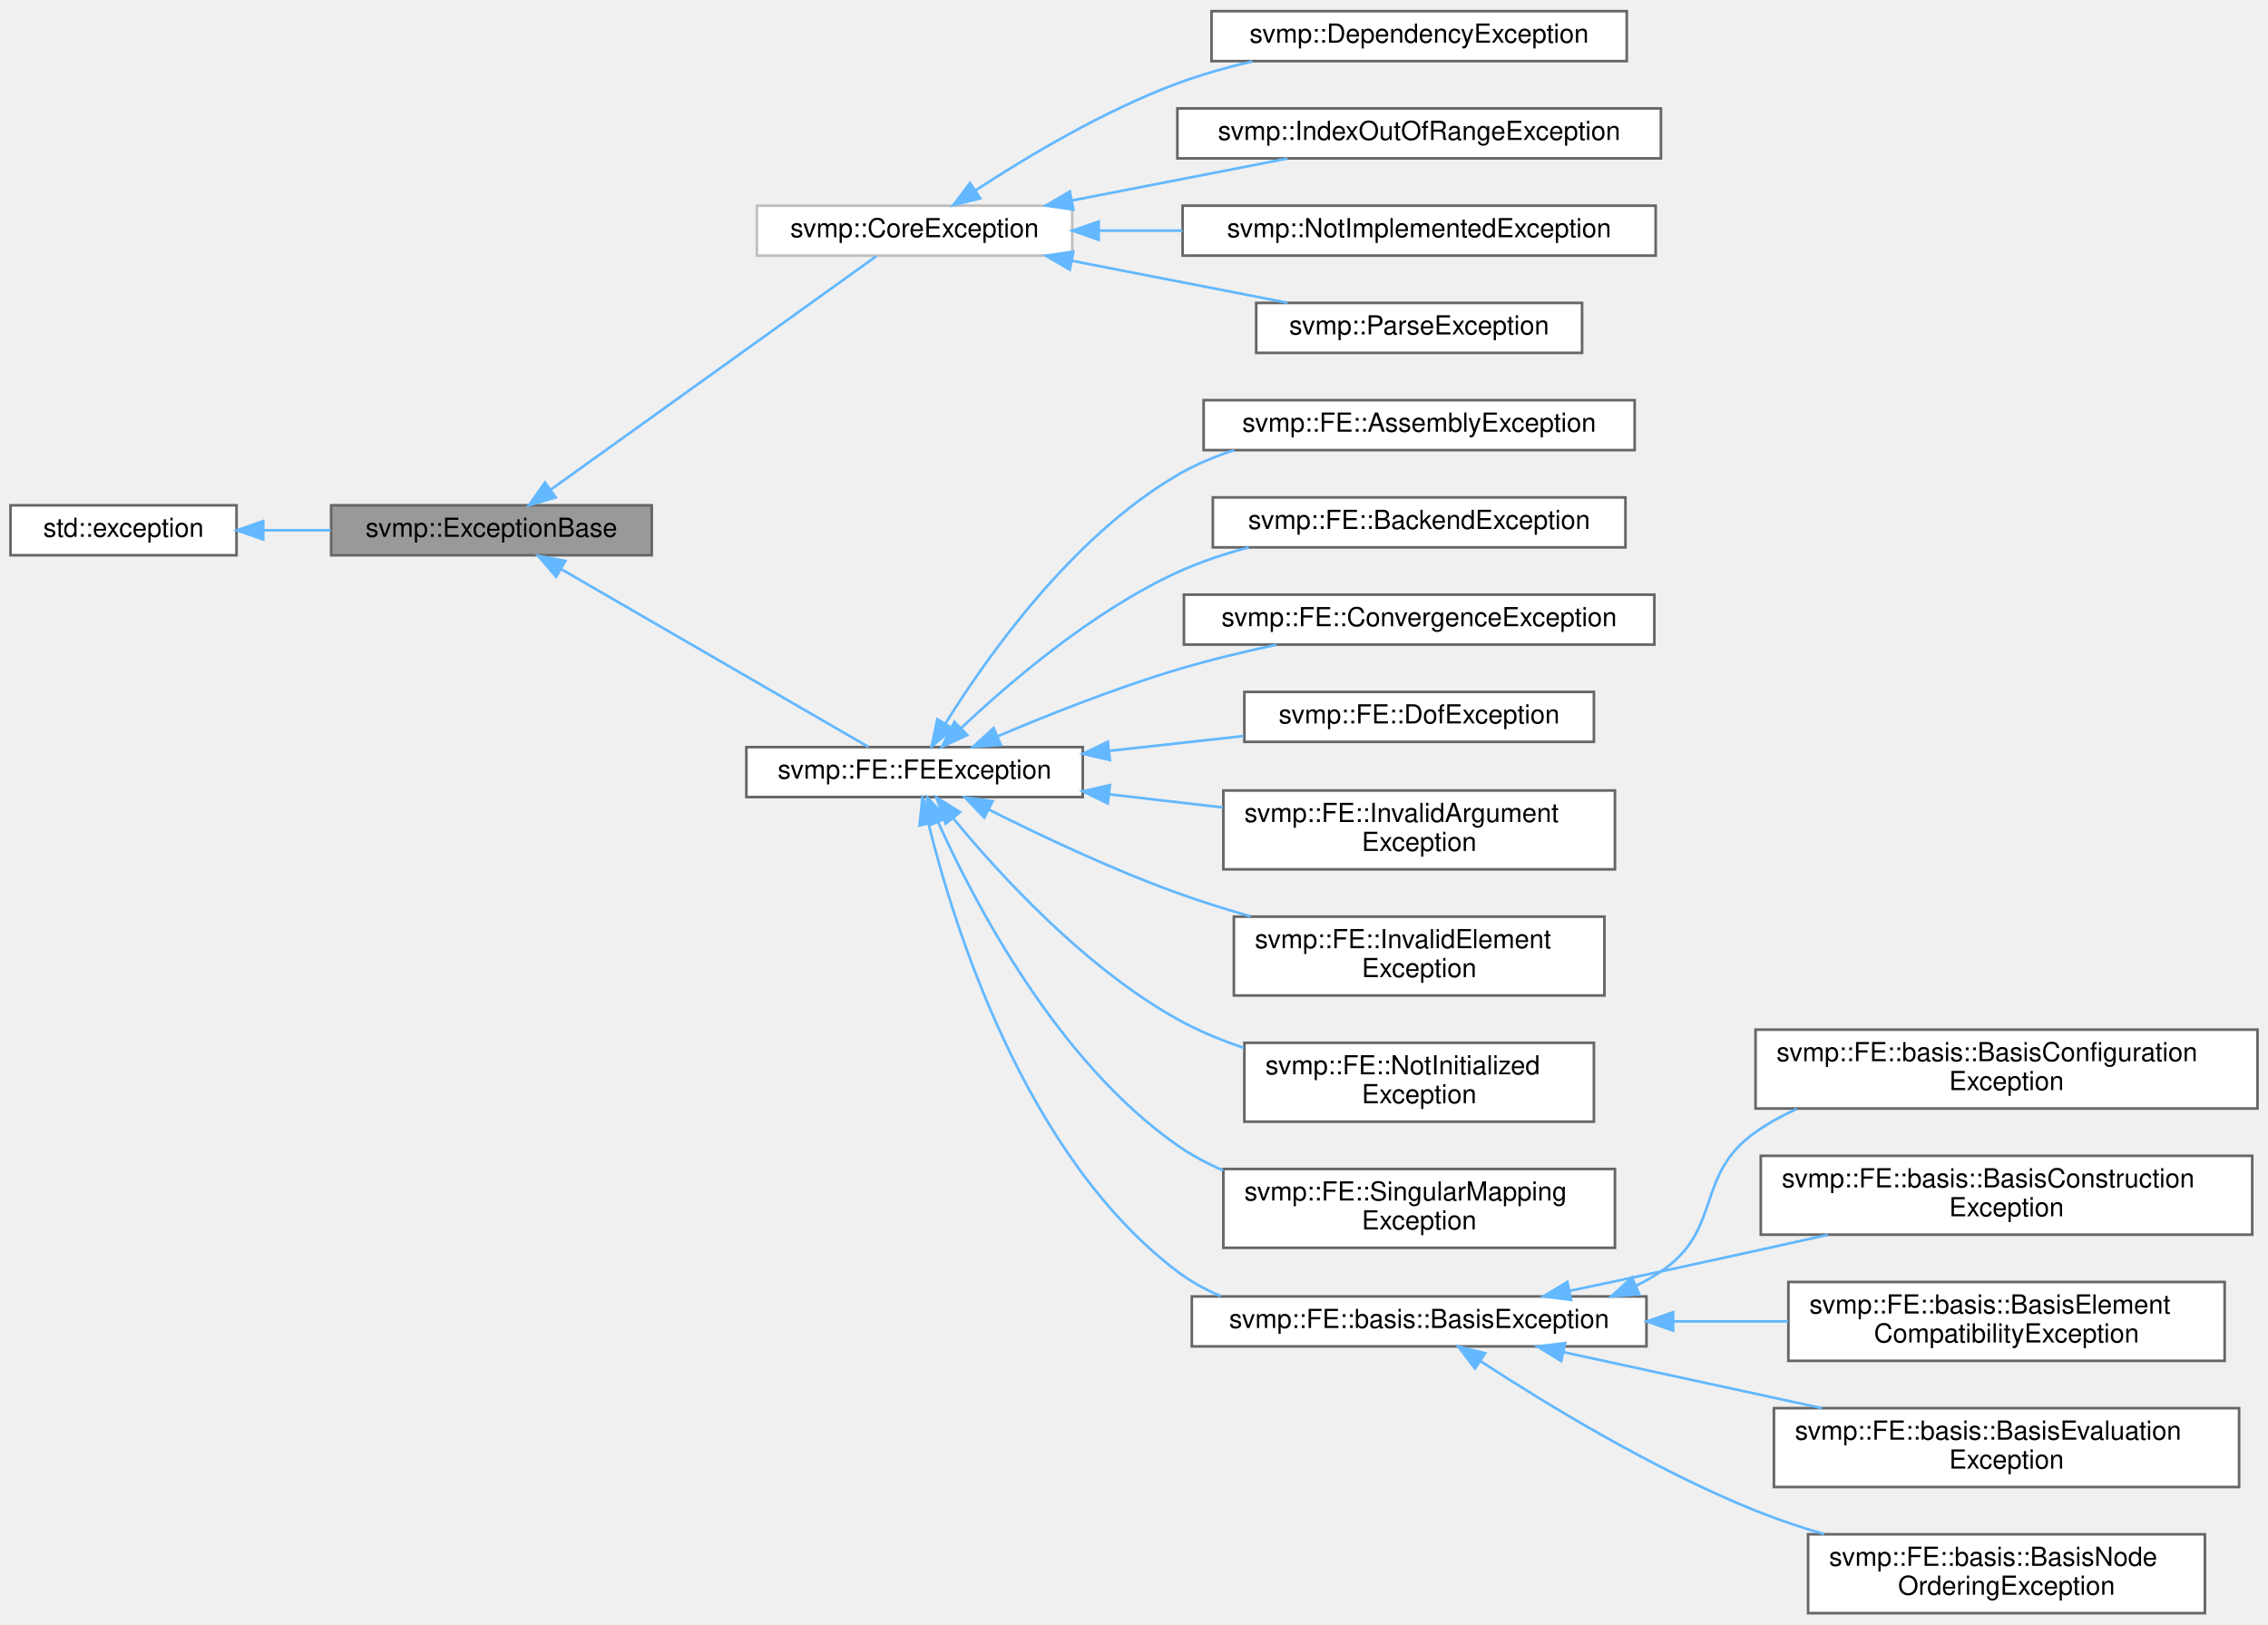
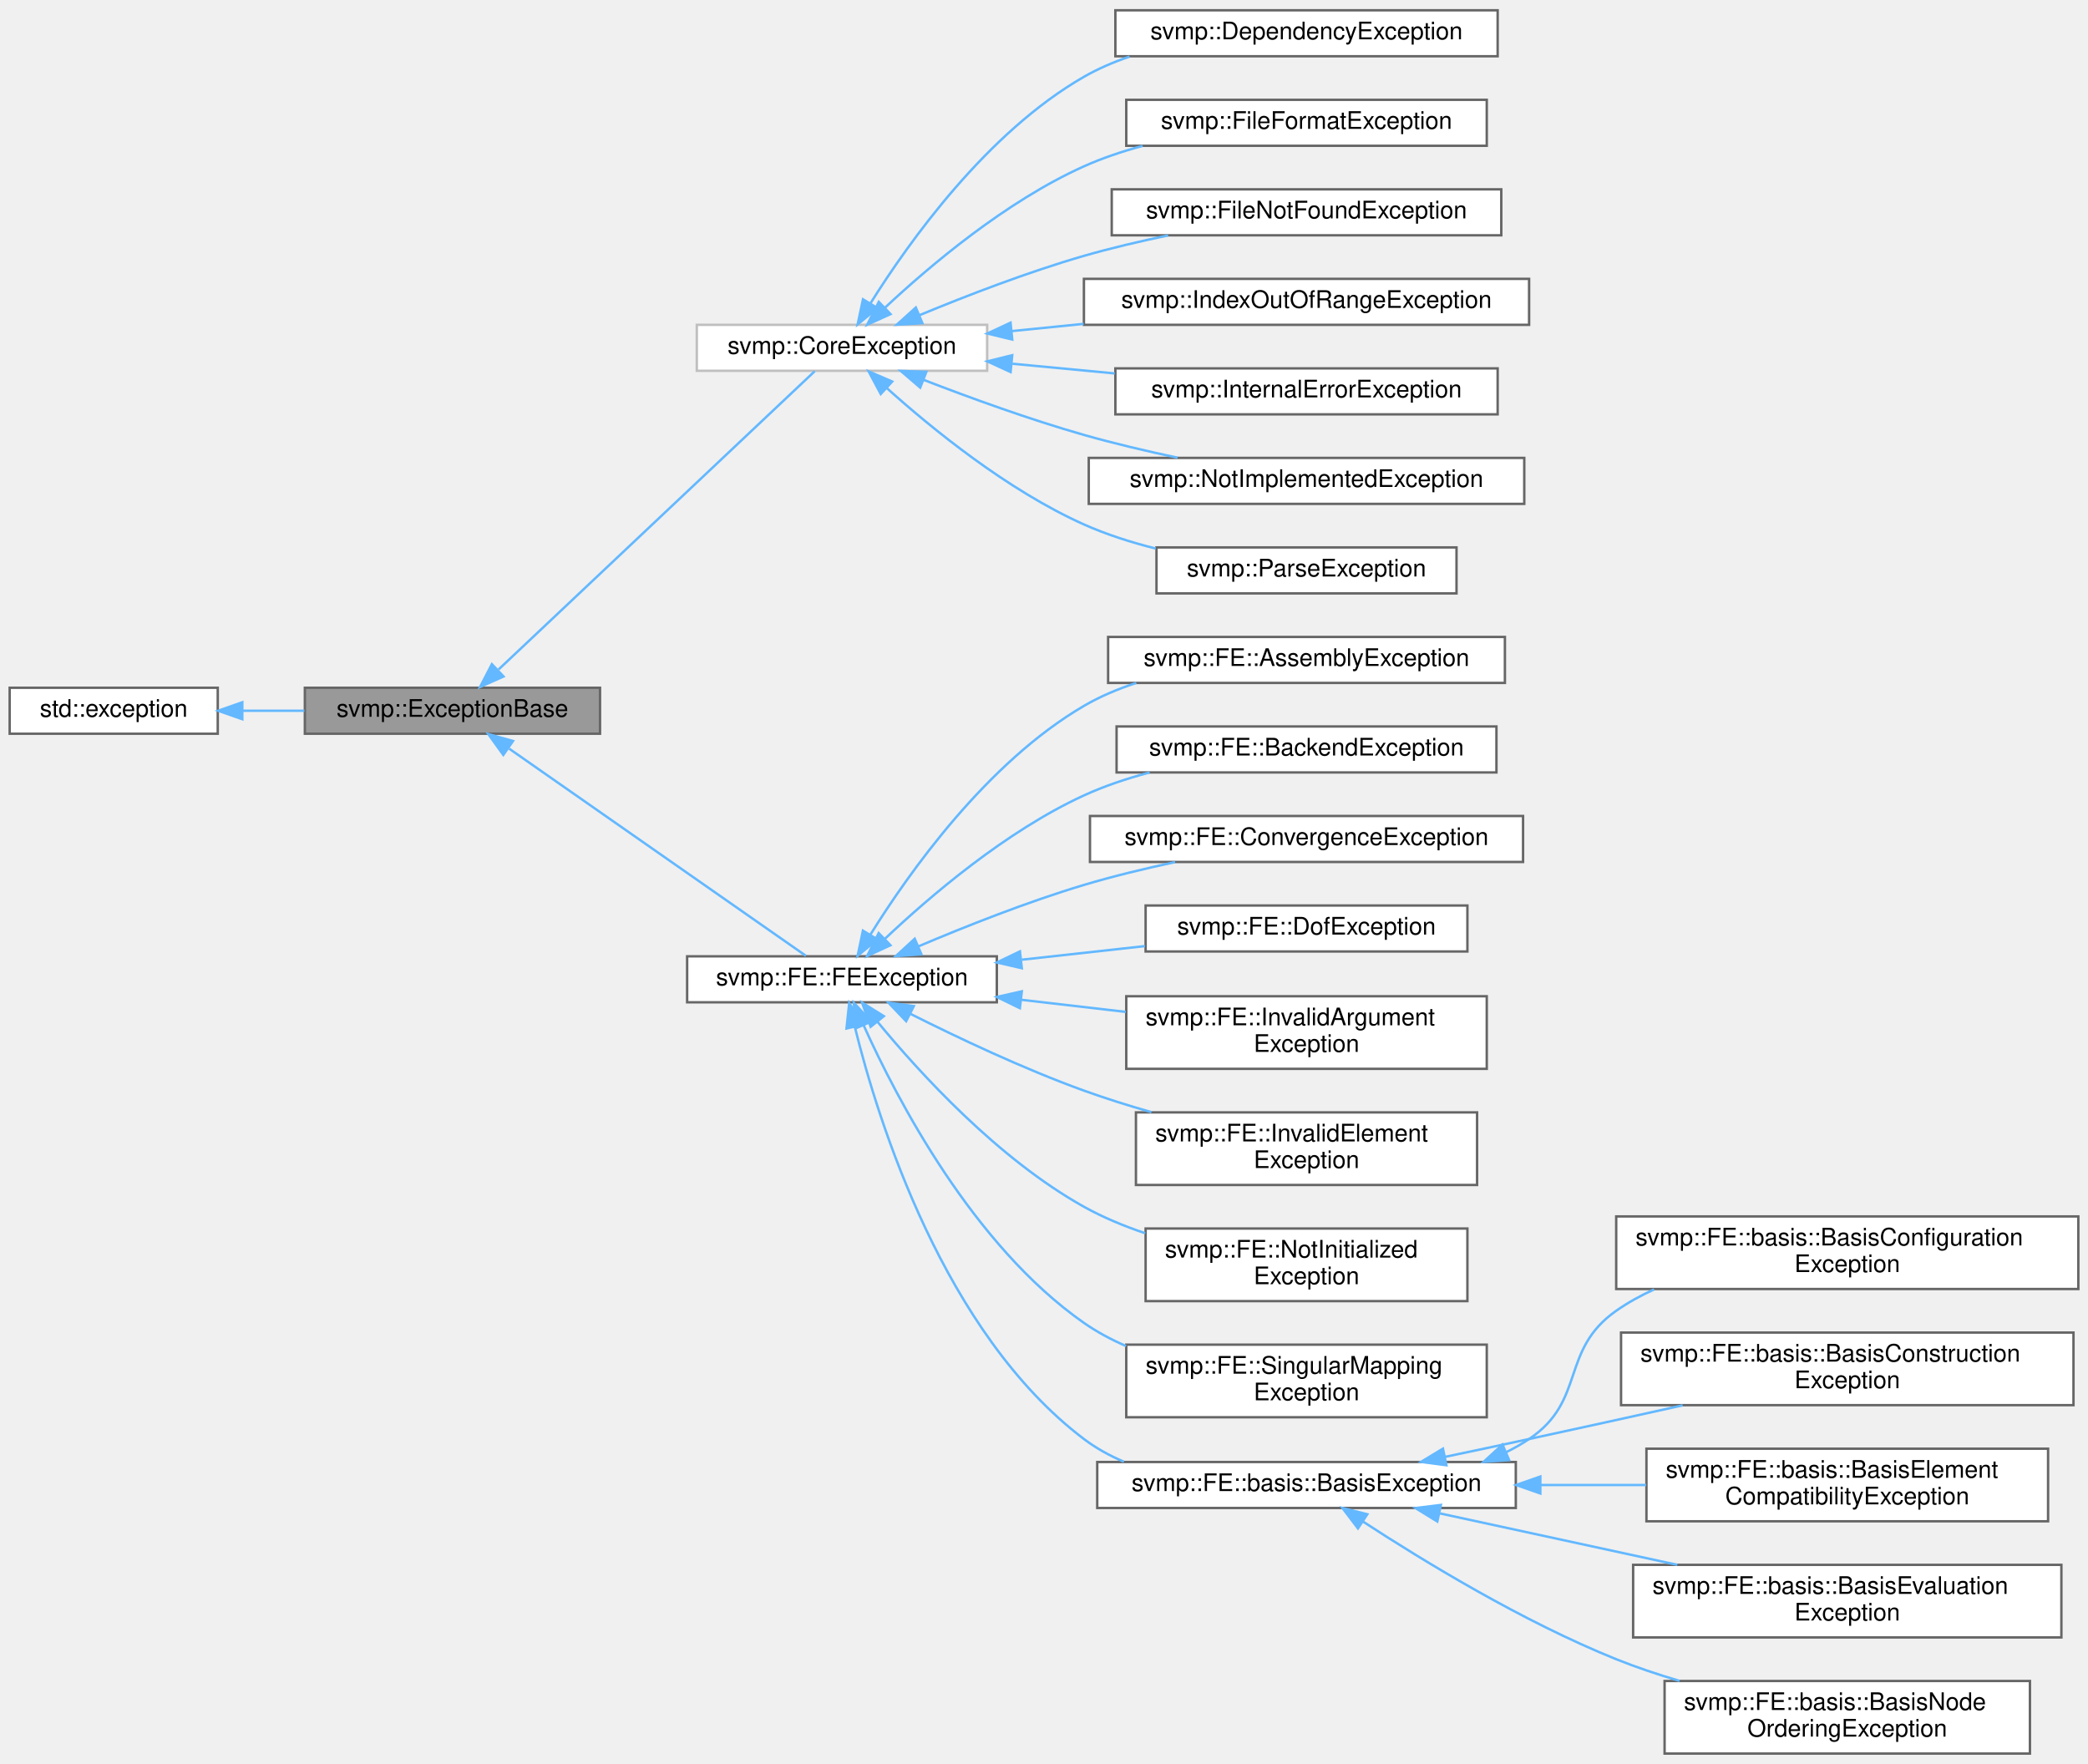
- <svg xmlns="http://www.w3.org/2000/svg" xmlns:xlink="http://www.w3.org/1999/xlink" width="863pt" height="618pt" viewBox="0.00 0.00 863.00 617.50">
-   <g id="graph0" class="graph" transform="scale(1 1) rotate(0) translate(4 613.5)">
+ <svg xmlns="http://www.w3.org/2000/svg" xmlns:xlink="http://www.w3.org/1999/xlink" width="863pt" height="729pt" viewBox="0.00 0.00 863.00 728.50">
+   <g id="graph0" class="graph" transform="scale(1 1) rotate(0) translate(4 724.5)">
    <g id="Node000001" class="node">
      <g id="a_Node000001">
        <a xlink:title=" ">
-           <polygon fill="#999999" stroke="#666666" points="244,-421.5 122,-421.5 122,-402.5 244,-402.5 244,-421.5" />
-           <text text-anchor="middle" x="183" y="-409.5" font-family="Helvetica,sans-Serif" font-size="10.00">svmp::ExceptionBase</text>
+           <polygon fill="#999999" stroke="#666666" points="244,-440.5 122,-440.5 122,-421.5 244,-421.5 244,-440.5" />
+           <text text-anchor="middle" x="183" y="-428.5" font-family="Helvetica,sans-Serif" font-size="10.00">svmp::ExceptionBase</text>
        </a>
      </g>
    </g>
    <g id="Node000003" class="node">
      <g id="a_Node000003">
        <a xlink:href="classsvmp_1_1_core_exception.html" target="_top" xlink:title=" ">
-           <polygon fill="white" stroke="#bfbfbf" points="404,-535.5 284,-535.5 284,-516.5 404,-516.5 404,-535.5" />
-           <text text-anchor="middle" x="344" y="-523.5" font-family="Helvetica,sans-Serif" font-size="10.00">svmp::CoreException</text>
+           <polygon fill="white" stroke="#bfbfbf" points="404,-590.5 284,-590.5 284,-571.5 404,-571.5 404,-590.5" />
+           <text text-anchor="middle" x="344" y="-578.5" font-family="Helvetica,sans-Serif" font-size="10.00">svmp::CoreException</text>
        </a>
      </g>
    </g>
    <g id="edge2_Node000001_Node000003" class="edge">
      <g id="a_edge2_Node000001_Node000003">
        <a xlink:title=" ">
-           <path fill="none" stroke="#63b8ff" d="M205.44,-427.37C238.69,-451.21 301.75,-496.43 329.42,-516.26" />
-           <polygon fill="#63b8ff" stroke="#63b8ff" points="207.45,-424.51 197.28,-421.52 203.37,-430.19 207.45,-424.51" />
-         </a>
-       </g>
-     </g>
-     <g id="Node000008" class="node">
-       <g id="a_Node000008">
+           <path fill="none" stroke="#63b8ff" d="M202.1,-448.08C235.61,-479.69 306.3,-546.38 332.74,-571.32" />
+           <polygon fill="#63b8ff" stroke="#63b8ff" points="204.11,-445.16 194.43,-440.84 199.3,-450.25 204.11,-445.16" />
+         </a>
+       </g>
+     </g>
+     <g id="Node000011" class="node">
+       <g id="a_Node000011">
        <a xlink:href="classsvmp_1_1_f_e_1_1_f_e_exception.html" target="_top" xlink:title="Base exception type for errors originating in the FE library.">
          <polygon fill="white" stroke="#666666" points="408,-329.5 280,-329.5 280,-310.5 408,-310.5 408,-329.5" />
          <text text-anchor="middle" x="344" y="-317.5" font-family="Helvetica,sans-Serif" font-size="10.00">svmp::FE::FEException</text>
        </a>
      </g>
    </g>
-     <g id="edge7_Node000001_Node000008" class="edge">
-       <g id="a_edge7_Node000001_Node000008">
-         <a xlink:title=" ">
-           <path fill="none" stroke="#63b8ff" d="M209.74,-397.1C242.69,-378.04 298.79,-345.58 326.51,-329.54" />
-           <polygon fill="#63b8ff" stroke="#63b8ff" points="207.62,-394.29 200.72,-402.33 211.12,-400.35 207.62,-394.29" />
+     <g id="edge10_Node000001_Node000011" class="edge">
+       <g id="a_edge10_Node000001_Node000011">
+         <a xlink:title=" ">
+           <path fill="none" stroke="#63b8ff" d="M206.44,-415.33C239.81,-392.04 301.53,-348.95 329.09,-329.71" />
+           <polygon fill="#63b8ff" stroke="#63b8ff" points="204.03,-412.75 197.83,-421.34 208.04,-418.49 204.03,-412.75" />
        </a>
      </g>
    </g>
    <g id="Node000002" class="node">
      <g id="a_Node000002">
        <a xlink:title=" ">
-           <polygon fill="white" stroke="#666666" points="86,-421.5 0,-421.5 0,-402.5 86,-402.5 86,-421.5" />
-           <text text-anchor="middle" x="43" y="-409.5" font-family="Helvetica,sans-Serif" font-size="10.00">std::exception</text>
+           <polygon fill="white" stroke="#666666" points="86,-440.5 0,-440.5 0,-421.5 86,-421.5 86,-440.5" />
+           <text text-anchor="middle" x="43" y="-428.5" font-family="Helvetica,sans-Serif" font-size="10.00">std::exception</text>
        </a>
      </g>
    </g>
    <g id="edge1_Node000001_Node000002" class="edge">
      <g id="a_edge1_Node000001_Node000002">
        <a xlink:title=" ">
-           <path fill="none" stroke="#63b8ff" d="M96.16,-412C104.54,-412 113.27,-412 121.82,-412" />
-           <polygon fill="#63b8ff" stroke="#63b8ff" points="96.15,-408.5 86.15,-412 96.15,-415.5 96.15,-408.5" />
+           <path fill="none" stroke="#63b8ff" d="M96.16,-431C104.54,-431 113.27,-431 121.82,-431" />
+           <polygon fill="#63b8ff" stroke="#63b8ff" points="96.15,-427.5 86.15,-431 96.15,-434.5 96.15,-427.5" />
        </a>
      </g>
    </g>
    <g id="Node000004" class="node">
      <g id="a_Node000004">
        <a xlink:href="classsvmp_1_1_dependency_exception.html" target="_top" xlink:title="A required dependency is missing or failed to load.">
-           <polygon fill="white" stroke="#666666" points="615,-609.5 457,-609.5 457,-590.5 615,-590.5 615,-609.5" />
-           <text text-anchor="middle" x="536" y="-597.5" font-family="Helvetica,sans-Serif" font-size="10.00">svmp::DependencyException</text>
+           <polygon fill="white" stroke="#666666" points="615,-720.5 457,-720.5 457,-701.5 615,-701.5 615,-720.5" />
+           <text text-anchor="middle" x="536" y="-708.5" font-family="Helvetica,sans-Serif" font-size="10.00">svmp::DependencyException</text>
        </a>
      </g>
    </g>
    <g id="edge3_Node000003_Node000004" class="edge">
      <g id="a_edge3_Node000003_Node000004">
        <a xlink:title=" ">
-           <path fill="none" stroke="#63b8ff" d="M367.16,-541.28C386.59,-554 416.03,-571.63 444,-582 453.06,-585.36 462.87,-588.13 472.59,-590.41" />
-           <polygon fill="#63b8ff" stroke="#63b8ff" points="368.99,-538.3 358.73,-535.66 365.11,-544.12 368.99,-538.3" />
+           <path fill="none" stroke="#63b8ff" d="M355.75,-599.35C371.64,-624.72 403.89,-669.97 444,-693 449.87,-696.37 456.26,-699.11 462.84,-701.35" />
+           <polygon fill="#63b8ff" stroke="#63b8ff" points="358.67,-597.41 350.48,-590.69 352.69,-601.05 358.67,-597.41" />
        </a>
      </g>
    </g>
    <g id="Node000005" class="node">
      <g id="a_Node000005">
-         <a xlink:href="classsvmp_1_1_index_out_of_range_exception.html" target="_top" xlink:title="An index is outside its valid range.">
-           <polygon fill="white" stroke="#666666" points="628,-572.5 444,-572.5 444,-553.5 628,-553.5 628,-572.5" />
-           <text text-anchor="middle" x="536" y="-560.5" font-family="Helvetica,sans-Serif" font-size="10.00">svmp::IndexOutOfRangeException</text>
+         <a xlink:href="classsvmp_1_1_file_format_exception.html" target="_top" xlink:title="An exception raised when a file cannot be parsed or has an invalid format.">
+           <polygon fill="white" stroke="#666666" points="610.5,-683.5 461.5,-683.5 461.5,-664.5 610.5,-664.5 610.5,-683.5" />
+           <text text-anchor="middle" x="536" y="-671.5" font-family="Helvetica,sans-Serif" font-size="10.00">svmp::FileFormatException</text>
        </a>
      </g>
    </g>
    <g id="edge4_Node000003_Node000005" class="edge">
      <g id="a_edge4_Node000003_Node000005">
        <a xlink:title=" ">
-           <path fill="none" stroke="#63b8ff" d="M403.79,-537.45C430.12,-542.58 460.82,-548.56 485.91,-553.44" />
-           <polygon fill="#63b8ff" stroke="#63b8ff" points="404.41,-534 393.93,-535.53 403.08,-540.88 404.41,-534" />
+           <path fill="none" stroke="#63b8ff" d="M361.75,-597.56C380.27,-614.89 411.78,-641.54 444,-656 451.64,-659.43 459.93,-662.21 468.29,-664.46" />
+           <polygon fill="#63b8ff" stroke="#63b8ff" points="364.06,-594.93 354.42,-590.55 359.22,-599.99 364.06,-594.93" />
        </a>
      </g>
    </g>
    <g id="Node000006" class="node">
      <g id="a_Node000006">
+         <a xlink:href="classsvmp_1_1_file_not_found_exception.html" target="_top" xlink:title="An exception raised when a file cannot be opened.">
+           <polygon fill="white" stroke="#666666" points="616.5,-646.5 455.5,-646.5 455.5,-627.5 616.5,-627.5 616.5,-646.5" />
+           <text text-anchor="middle" x="536" y="-634.5" font-family="Helvetica,sans-Serif" font-size="10.00">svmp::FileNotFoundException</text>
+         </a>
+       </g>
+     </g>
+     <g id="edge5_Node000003_Node000006" class="edge">
+       <g id="a_edge5_Node000003_Node000006">
+         <a xlink:title=" ">
+           <path fill="none" stroke="#63b8ff" d="M376.12,-594.52C395.39,-602.5 420.8,-612.31 444,-619 455.14,-622.21 467.21,-625.04 478.81,-627.45" />
+           <polygon fill="#63b8ff" stroke="#63b8ff" points="377.23,-591.19 366.65,-590.55 374.52,-597.65 377.23,-591.19" />
+         </a>
+       </g>
+     </g>
+     <g id="Node000007" class="node">
+       <g id="a_Node000007">
+         <a xlink:href="classsvmp_1_1_index_out_of_range_exception.html" target="_top" xlink:title="An index is outside its valid range.">
+           <polygon fill="white" stroke="#666666" points="628,-609.5 444,-609.5 444,-590.5 628,-590.5 628,-609.5" />
+           <text text-anchor="middle" x="536" y="-597.5" font-family="Helvetica,sans-Serif" font-size="10.00">svmp::IndexOutOfRangeException</text>
+         </a>
+       </g>
+     </g>
+     <g id="edge6_Node000003_Node000007" class="edge">
+       <g id="a_edge6_Node000003_Node000007">
+         <a xlink:title=" ">
+           <path fill="none" stroke="#63b8ff" d="M414.03,-587.9C423.73,-588.87 433.83,-589.88 443.87,-590.89" />
+           <polygon fill="#63b8ff" stroke="#63b8ff" points="414.37,-584.42 404.08,-586.91 413.68,-591.39 414.37,-584.42" />
+         </a>
+       </g>
+     </g>
+     <g id="Node000008" class="node">
+       <g id="a_Node000008">
+         <a xlink:href="classsvmp_1_1_internal_error_exception.html" target="_top" xlink:title="Internal error exception.">
+           <polygon fill="white" stroke="#666666" points="615,-572.5 457,-572.5 457,-553.5 615,-553.5 615,-572.5" />
+           <text text-anchor="middle" x="536" y="-560.5" font-family="Helvetica,sans-Serif" font-size="10.00">svmp::InternalErrorException</text>
+         </a>
+       </g>
+     </g>
+     <g id="edge7_Node000003_Node000008" class="edge">
+       <g id="a_edge7_Node000003_Node000008">
+         <a xlink:title=" ">
+           <path fill="none" stroke="#63b8ff" d="M414.43,-574.42C428.18,-573.12 442.72,-571.74 456.75,-570.41" />
+           <polygon fill="#63b8ff" stroke="#63b8ff" points="413.7,-570.98 404.08,-575.4 414.36,-577.94 413.7,-570.98" />
+         </a>
+       </g>
+     </g>
+     <g id="Node000009" class="node">
+       <g id="a_Node000009">
        <a xlink:href="classsvmp_1_1_not_implemented_exception.html" target="_top" xlink:title="A requested operation or feature is not implemented.">
          <polygon fill="white" stroke="#666666" points="626,-535.5 446,-535.5 446,-516.5 626,-516.5 626,-535.5" />
          <text text-anchor="middle" x="536" y="-523.5" font-family="Helvetica,sans-Serif" font-size="10.00">svmp::NotImplementedException</text>
        </a>
      </g>
    </g>
-     <g id="edge5_Node000003_Node000006" class="edge">
-       <g id="a_edge5_Node000003_Node000006">
-         <a xlink:title=" ">
-           <path fill="none" stroke="#63b8ff" d="M414.23,-526C424.55,-526 435.31,-526 445.97,-526" />
-           <polygon fill="#63b8ff" stroke="#63b8ff" points="414.08,-522.5 404.08,-526 414.08,-529.5 414.08,-522.5" />
-         </a>
-       </g>
-     </g>
-     <g id="Node000007" class="node">
-       <g id="a_Node000007">
+     <g id="edge8_Node000003_Node000009" class="edge">
+       <g id="a_edge8_Node000003_Node000009">
+         <a xlink:title=" ">
+           <path fill="none" stroke="#63b8ff" d="M377.73,-567.76C396.84,-560.37 421.53,-551.4 444,-545 456.42,-541.47 469.96,-538.28 482.71,-535.58" />
+           <polygon fill="#63b8ff" stroke="#63b8ff" points="376.33,-564.55 368.29,-571.46 378.88,-571.07 376.33,-564.55" />
+         </a>
+       </g>
+     </g>
+     <g id="Node000010" class="node">
+       <g id="a_Node000010">
        <a xlink:href="classsvmp_1_1_parse_exception.html" target="_top" xlink:title="A parsing or input-format error.">
          <polygon fill="white" stroke="#666666" points="598,-498.5 474,-498.5 474,-479.5 598,-479.5 598,-498.5" />
          <text text-anchor="middle" x="536" y="-486.5" font-family="Helvetica,sans-Serif" font-size="10.00">svmp::ParseException</text>
        </a>
      </g>
    </g>
-     <g id="edge6_Node000003_Node000007" class="edge">
-       <g id="a_edge6_Node000003_Node000007">
-         <a xlink:title=" ">
-           <path fill="none" stroke="#63b8ff" d="M403.79,-514.55C430.12,-509.42 460.82,-503.44 485.91,-498.56" />
-           <polygon fill="#63b8ff" stroke="#63b8ff" points="403.08,-511.12 393.93,-516.47 404.41,-518 403.08,-511.12" />
-         </a>
-       </g>
-     </g>
-     <g id="Node000009" class="node">
-       <g id="a_Node000009">
+     <g id="edge9_Node000003_Node000010" class="edge">
+       <g id="a_edge9_Node000003_Node000010">
+         <a xlink:title=" ">
+           <path fill="none" stroke="#63b8ff" d="M362.46,-564.42C381.15,-547.61 412.42,-522.13 444,-508 453.28,-503.85 463.51,-500.59 473.65,-498.04" />
+           <polygon fill="#63b8ff" stroke="#63b8ff" points="360.02,-561.91 355.03,-571.25 364.76,-567.06 360.02,-561.91" />
+         </a>
+       </g>
+     </g>
+     <g id="Node000012" class="node">
+       <g id="a_Node000012">
        <a xlink:href="classsvmp_1_1_f_e_1_1_assembly_exception.html" target="_top" xlink:title="Global assembly failure.">
          <polygon fill="white" stroke="#666666" points="618,-461.5 454,-461.5 454,-442.5 618,-442.5 618,-461.5" />
          <text text-anchor="middle" x="536" y="-449.5" font-family="Helvetica,sans-Serif" font-size="10.00">svmp::FE::AssemblyException</text>
        </a>
      </g>
    </g>
-     <g id="edge8_Node000008_Node000009" class="edge">
-       <g id="a_edge8_Node000008_Node000009">
+     <g id="edge11_Node000011_Node000012" class="edge">
+       <g id="a_edge11_Node000011_Node000012">
        <a xlink:title=" ">
          <path fill="none" stroke="#63b8ff" d="M355.74,-338.46C371.62,-363.98 403.86,-409.56 444,-433 450.69,-436.91 458.07,-440.02 465.65,-442.49" />
          <polygon fill="#63b8ff" stroke="#63b8ff" points="358.65,-336.49 350.48,-329.75 352.66,-340.11 358.65,-336.49" />
        </a>
      </g>
    </g>
-     <g id="Node000010" class="node">
-       <g id="a_Node000010">
+     <g id="Node000013" class="node">
+       <g id="a_Node000013">
        <a xlink:href="classsvmp_1_1_f_e_1_1_backend_exception.html" target="_top" xlink:title="Failure reported by a linear-algebra or solver backend.">
          <polygon fill="white" stroke="#666666" points="614.5,-424.5 457.5,-424.5 457.5,-405.5 614.5,-405.5 614.5,-424.5" />
          <text text-anchor="middle" x="536" y="-412.5" font-family="Helvetica,sans-Serif" font-size="10.00">svmp::FE::BackendException</text>
        </a>
      </g>
    </g>
-     <g id="edge9_Node000008_Node000010" class="edge">
-       <g id="a_edge9_Node000008_Node000010">
+     <g id="edge12_Node000011_Node000013" class="edge">
+       <g id="a_edge12_Node000011_Node000013">
        <a xlink:title=" ">
          <path fill="none" stroke="#63b8ff" d="M361.73,-336.72C380.25,-354.23 411.75,-381.2 444,-396 452.51,-399.9 461.83,-403.02 471.16,-405.49" />
          <polygon fill="#63b8ff" stroke="#63b8ff" points="364.03,-334.08 354.41,-329.64 359.17,-339.11 364.03,-334.08" />
        </a>
      </g>
    </g>
-     <g id="Node000011" class="node">
-       <g id="a_Node000011">
+     <g id="Node000014" class="node">
+       <g id="a_Node000014">
        <a xlink:href="classsvmp_1_1_f_e_1_1_convergence_exception.html" target="_top" xlink:title="Iterative process failed to converge.">
          <polygon fill="white" stroke="#666666" points="625.5,-387.5 446.5,-387.5 446.5,-368.5 625.5,-368.5 625.5,-387.5" />
          <text text-anchor="middle" x="536" y="-375.5" font-family="Helvetica,sans-Serif" font-size="10.00">svmp::FE::ConvergenceException</text>
        </a>
      </g>
    </g>
-     <g id="edge10_Node000008_Node000011" class="edge">
-       <g id="a_edge10_Node000008_Node000011">
+     <g id="edge13_Node000011_Node000014" class="edge">
+       <g id="a_edge13_Node000011_Node000014">
        <a xlink:title=" ">
          <path fill="none" stroke="#63b8ff" d="M375.47,-333.56C394.81,-341.77 420.53,-351.98 444,-359 456.06,-362.61 469.22,-365.78 481.69,-368.45" />
          <polygon fill="#63b8ff" stroke="#63b8ff" points="376.83,-330.33 366.26,-329.59 374.06,-336.76 376.83,-330.33" />
        </a>
      </g>
    </g>
-     <g id="Node000012" class="node">
-       <g id="a_Node000012">
+     <g id="Node000015" class="node">
+       <g id="a_Node000015">
        <a xlink:href="classsvmp_1_1_f_e_1_1_dof_exception.html" target="_top" xlink:title="Degree-of-freedom numbering or lookup failure.">
          <polygon fill="white" stroke="#666666" points="602.5,-350.5 469.5,-350.5 469.5,-331.5 602.5,-331.5 602.5,-350.5" />
          <text text-anchor="middle" x="536" y="-338.5" font-family="Helvetica,sans-Serif" font-size="10.00">svmp::FE::DofException</text>
        </a>
      </g>
    </g>
-     <g id="edge11_Node000008_Node000012" class="edge">
-       <g id="a_edge11_Node000008_Node000012">
+     <g id="edge14_Node000011_Node000015" class="edge">
+       <g id="a_edge14_Node000011_Node000015">
        <a xlink:title=" ">
          <path fill="none" stroke="#63b8ff" d="M418.3,-328.1C435.08,-329.96 452.8,-331.92 469.24,-333.73" />
          <polygon fill="#63b8ff" stroke="#63b8ff" points="418.33,-324.58 408,-326.96 417.56,-331.54 418.33,-324.58" />
        </a>
      </g>
    </g>
-     <g id="Node000013" class="node">
-       <g id="a_Node000013">
+     <g id="Node000016" class="node">
+       <g id="a_Node000016">
        <a xlink:href="classsvmp_1_1_f_e_1_1_invalid_argument_exception.html" target="_top" xlink:title="An argument failed validation.">
          <polygon fill="white" stroke="#666666" points="610.5,-313 461.5,-313 461.5,-283 610.5,-283 610.5,-313" />
          <text text-anchor="start" x="469.5" y="-301" font-family="Helvetica,sans-Serif" font-size="10.00">svmp::FE::InvalidArgument</text>
          <text text-anchor="middle" x="536" y="-290" font-family="Helvetica,sans-Serif" font-size="10.00">Exception</text>
        </a>
      </g>
    </g>
-     <g id="edge12_Node000008_Node000013" class="edge">
-       <g id="a_edge12_Node000008_Node000013">
+     <g id="edge15_Node000011_Node000016" class="edge">
+       <g id="a_edge15_Node000011_Node000016">
        <a xlink:title=" ">
          <path fill="none" stroke="#63b8ff" d="M418.16,-311.53C432.31,-309.89 447.14,-308.17 461.3,-306.53" />
          <polygon fill="#63b8ff" stroke="#63b8ff" points="417.53,-308.08 408,-312.7 418.34,-315.03 417.53,-308.08" />
        </a>
      </g>
    </g>
-     <g id="Node000014" class="node">
-       <g id="a_Node000014">
+     <g id="Node000017" class="node">
+       <g id="a_Node000017">
        <a xlink:href="classsvmp_1_1_f_e_1_1_invalid_element_exception.html" target="_top" xlink:title="Unsupported or malformed element request.">
          <polygon fill="white" stroke="#666666" points="606.5,-265 465.5,-265 465.5,-235 606.5,-235 606.5,-265" />
          <text text-anchor="start" x="473.5" y="-253" font-family="Helvetica,sans-Serif" font-size="10.00">svmp::FE::InvalidElement</text>
          <text text-anchor="middle" x="536" y="-242" font-family="Helvetica,sans-Serif" font-size="10.00">Exception</text>
        </a>
      </g>
    </g>
-     <g id="edge13_Node000008_Node000014" class="edge">
-       <g id="a_edge13_Node000008_Node000014">
+     <g id="edge16_Node000011_Node000017" class="edge">
+       <g id="a_edge16_Node000011_Node000017">
        <a xlink:title=" ">
          <path fill="none" stroke="#63b8ff" d="M372.15,-305.79C391.74,-295.94 419.03,-283.01 444,-274 452.91,-270.78 462.46,-267.79 471.89,-265.09" />
          <polygon fill="#63b8ff" stroke="#63b8ff" points="370.52,-302.69 363.2,-310.35 373.7,-308.93 370.52,-302.69" />
        </a>
      </g>
    </g>
-     <g id="Node000015" class="node">
-       <g id="a_Node000015">
+     <g id="Node000018" class="node">
+       <g id="a_Node000018">
        <a xlink:href="classsvmp_1_1_f_e_1_1_not_initialized_exception.html" target="_top" xlink:title="Required initialization step has not been performed.">
          <polygon fill="white" stroke="#666666" points="602.5,-217 469.5,-217 469.5,-187 602.5,-187 602.5,-217" />
          <text text-anchor="start" x="477.5" y="-205" font-family="Helvetica,sans-Serif" font-size="10.00">svmp::FE::NotInitialized</text>
          <text text-anchor="middle" x="536" y="-194" font-family="Helvetica,sans-Serif" font-size="10.00">Exception</text>
        </a>
      </g>
    </g>
-     <g id="edge14_Node000008_Node000015" class="edge">
-       <g id="a_edge14_Node000008_Node000015">
+     <g id="edge17_Node000011_Node000018" class="edge">
+       <g id="a_edge17_Node000011_Node000018">
        <a xlink:title=" ">
          <path fill="none" stroke="#63b8ff" d="M358.67,-302.46C376.18,-281.21 408.52,-245.78 444,-226 451.85,-221.62 460.53,-218.02 469.31,-215.06" />
          <polygon fill="#63b8ff" stroke="#63b8ff" points="355.85,-300.38 352.31,-310.37 361.31,-304.77 355.85,-300.38" />
        </a>
      </g>
    </g>
-     <g id="Node000016" class="node">
-       <g id="a_Node000016">
+     <g id="Node000019" class="node">
+       <g id="a_Node000019">
        <a xlink:href="classsvmp_1_1_f_e_1_1_singular_mapping_exception.html" target="_top" xlink:title="Element geometric mapping is singular or inverted.">
          <polygon fill="white" stroke="#666666" points="610.5,-169 461.5,-169 461.5,-139 610.5,-139 610.5,-169" />
          <text text-anchor="start" x="469.5" y="-157" font-family="Helvetica,sans-Serif" font-size="10.00">svmp::FE::SingularMapping</text>
          <text text-anchor="middle" x="536" y="-146" font-family="Helvetica,sans-Serif" font-size="10.00">Exception</text>
        </a>
      </g>
    </g>
-     <g id="edge15_Node000008_Node000016" class="edge">
-       <g id="a_edge15_Node000008_Node000016">
+     <g id="edge18_Node000011_Node000019" class="edge">
+       <g id="a_edge18_Node000011_Node000019">
        <a xlink:title=" ">
          <path fill="none" stroke="#63b8ff" d="M352.89,-301.13C366.69,-270.46 398.19,-210.01 444,-178 449.36,-174.26 455.26,-171.1 461.41,-168.43" />
          <polygon fill="#63b8ff" stroke="#63b8ff" points="349.67,-299.74 348.89,-310.3 356.09,-302.53 349.67,-299.74" />
        </a>
      </g>
    </g>
-     <g id="Node000017" class="node">
-       <g id="a_Node000017">
+     <g id="Node000020" class="node">
+       <g id="a_Node000020">
        <a xlink:href="classsvmp_1_1_f_e_1_1basis_1_1_basis_exception.html" target="_top" xlink:title="Base exception type for errors originating in the Basis module.">
          <polygon fill="white" stroke="#666666" points="622.5,-120.5 449.5,-120.5 449.5,-101.5 622.5,-101.5 622.5,-120.5" />
          <text text-anchor="middle" x="536" y="-108.5" font-family="Helvetica,sans-Serif" font-size="10.00">svmp::FE::basis::BasisException</text>
        </a>
      </g>
    </g>
-     <g id="edge16_Node000008_Node000017" class="edge">
-       <g id="a_edge16_Node000008_Node000017">
+     <g id="edge19_Node000011_Node000020" class="edge">
+       <g id="a_edge19_Node000011_Node000020">
        <a xlink:title=" ">
          <path fill="none" stroke="#63b8ff" d="M349.31,-300.35C358.95,-261.28 386.12,-173.83 444,-130 449.02,-126.2 454.62,-123.12 460.51,-120.62" />
          <polygon fill="#63b8ff" stroke="#63b8ff" points="345.87,-299.68 347,-310.22 352.68,-301.28 345.87,-299.68" />
        </a>
      </g>
    </g>
-     <g id="Node000018" class="node">
-       <g id="a_Node000018">
+     <g id="Node000021" class="node">
+       <g id="a_Node000021">
        <a xlink:href="classsvmp_1_1_f_e_1_1basis_1_1_basis_configuration_exception.html" target="_top" xlink:title="Invalid Basis request or configuration.">
          <polygon fill="white" stroke="#666666" points="855,-222 664,-222 664,-192 855,-192 855,-222" />
          <text text-anchor="start" x="672" y="-210" font-family="Helvetica,sans-Serif" font-size="10.00">svmp::FE::basis::BasisConfiguration</text>
          <text text-anchor="middle" x="759.5" y="-199" font-family="Helvetica,sans-Serif" font-size="10.00">Exception</text>
        </a>
      </g>
    </g>
-     <g id="edge17_Node000017_Node000018" class="edge">
-       <g id="a_edge17_Node000017_Node000018">
+     <g id="edge20_Node000020_Node000021" class="edge">
+       <g id="a_edge20_Node000020_Node000021">
        <a xlink:title=" ">
          <path fill="none" stroke="#63b8ff" d="M618.63,-124.61C621.89,-126.22 625.03,-128.01 628,-130 651.66,-145.84 640.68,-166.65 664,-183 668.85,-186.4 674.14,-189.32 679.66,-191.83" />
          <polygon fill="#63b8ff" stroke="#63b8ff" points="619.75,-121.29 609.18,-120.55 616.99,-127.72 619.75,-121.29" />
        </a>
      </g>
    </g>
-     <g id="Node000019" class="node">
-       <g id="a_Node000019">
+     <g id="Node000022" class="node">
+       <g id="a_Node000022">
        <a xlink:href="classsvmp_1_1_f_e_1_1basis_1_1_basis_construction_exception.html" target="_top" xlink:title="Internal basis construction or transform setup failure.">
          <polygon fill="white" stroke="#666666" points="853,-174 666,-174 666,-144 853,-144 853,-174" />
          <text text-anchor="start" x="674" y="-162" font-family="Helvetica,sans-Serif" font-size="10.00">svmp::FE::basis::BasisConstruction</text>
          <text text-anchor="middle" x="759.5" y="-151" font-family="Helvetica,sans-Serif" font-size="10.00">Exception</text>
        </a>
      </g>
    </g>
-     <g id="edge18_Node000017_Node000019" class="edge">
-       <g id="a_edge18_Node000017_Node000019">
+     <g id="edge21_Node000020_Node000022" class="edge">
+       <g id="a_edge21_Node000020_Node000022">
        <a xlink:title=" ">
          <path fill="none" stroke="#63b8ff" d="M593.26,-122.63C604.76,-125.04 616.77,-127.58 628,-130 648.65,-134.45 671.1,-139.4 691.48,-143.93" />
          <polygon fill="#63b8ff" stroke="#63b8ff" points="593.82,-119.17 583.32,-120.55 592.39,-126.02 593.82,-119.17" />
        </a>
      </g>
    </g>
-     <g id="Node000020" class="node">
-       <g id="a_Node000020">
+     <g id="Node000023" class="node">
+       <g id="a_Node000023">
        <a xlink:href="classsvmp_1_1_f_e_1_1basis_1_1_basis_element_compatibility_exception.html" target="_top" xlink:title="Requested element topology is incompatible with the basis family.">
          <polygon fill="white" stroke="#666666" points="842.5,-126 676.5,-126 676.5,-96 842.5,-96 842.5,-126" />
          <text text-anchor="start" x="684.5" y="-114" font-family="Helvetica,sans-Serif" font-size="10.00">svmp::FE::basis::BasisElement</text>
          <text text-anchor="middle" x="759.5" y="-103" font-family="Helvetica,sans-Serif" font-size="10.00">CompatibilityException</text>
        </a>
      </g>
    </g>
-     <g id="edge19_Node000017_Node000020" class="edge">
-       <g id="a_edge19_Node000017_Node000020">
+     <g id="edge22_Node000020_Node000023" class="edge">
+       <g id="a_edge22_Node000020_Node000023">
        <a xlink:title=" ">
          <path fill="none" stroke="#63b8ff" d="M632.65,-111C647.21,-111 662.13,-111 676.36,-111" />
          <polygon fill="#63b8ff" stroke="#63b8ff" points="632.64,-107.5 622.64,-111 632.64,-114.5 632.64,-107.5" />
        </a>
      </g>
    </g>
-     <g id="Node000021" class="node">
-       <g id="a_Node000021">
+     <g id="Node000024" class="node">
+       <g id="a_Node000024">
        <a xlink:href="classsvmp_1_1_f_e_1_1basis_1_1_basis_evaluation_exception.html" target="_top" xlink:title="Basis evaluation request cannot be satisfied.">
          <polygon fill="white" stroke="#666666" points="848,-78 671,-78 671,-48 848,-48 848,-78" />
          <text text-anchor="start" x="679" y="-66" font-family="Helvetica,sans-Serif" font-size="10.00">svmp::FE::basis::BasisEvaluation</text>
          <text text-anchor="middle" x="759.5" y="-55" font-family="Helvetica,sans-Serif" font-size="10.00">Exception</text>
        </a>
      </g>
    </g>
-     <g id="edge20_Node000017_Node000021" class="edge">
-       <g id="a_edge20_Node000017_Node000021">
+     <g id="edge23_Node000020_Node000024" class="edge">
+       <g id="a_edge23_Node000020_Node000024">
        <a xlink:title=" ">
          <path fill="none" stroke="#63b8ff" d="M591.15,-99.26C620.72,-92.86 657.63,-84.86 689.26,-78" />
          <polygon fill="#63b8ff" stroke="#63b8ff" points="590.06,-95.92 581.03,-101.46 591.54,-102.76 590.06,-95.92" />
        </a>
      </g>
    </g>
-     <g id="Node000022" class="node">
-       <g id="a_Node000022">
+     <g id="Node000025" class="node">
+       <g id="a_Node000025">
        <a xlink:href="classsvmp_1_1_f_e_1_1basis_1_1_basis_node_ordering_exception.html" target="_top" xlink:title="Public-to-canonical node ordering or coordinate lookup failure.">
          <polygon fill="white" stroke="#666666" points="835,-30 684,-30 684,0 835,0 835,-30" />
          <text text-anchor="start" x="692" y="-18" font-family="Helvetica,sans-Serif" font-size="10.00">svmp::FE::basis::BasisNode</text>
          <text text-anchor="middle" x="759.5" y="-7" font-family="Helvetica,sans-Serif" font-size="10.00">OrderingException</text>
        </a>
      </g>
    </g>
-     <g id="edge21_Node000017_Node000022" class="edge">
-       <g id="a_edge21_Node000017_Node000022">
+     <g id="edge24_Node000020_Node000025" class="edge">
+       <g id="a_edge24_Node000020_Node000025">
        <a xlink:title=" ">
          <path fill="none" stroke="#63b8ff" d="M559.46,-95.81C584.14,-79.71 625.42,-54.51 664,-39 672.32,-35.65 681.25,-32.66 690.18,-30.03" />
          <polygon fill="#63b8ff" stroke="#63b8ff" points="557.26,-93.06 550.85,-101.49 561.12,-98.9 557.26,-93.06" />
        </a>
      </g>
    </g>
  </g>
</svg>
